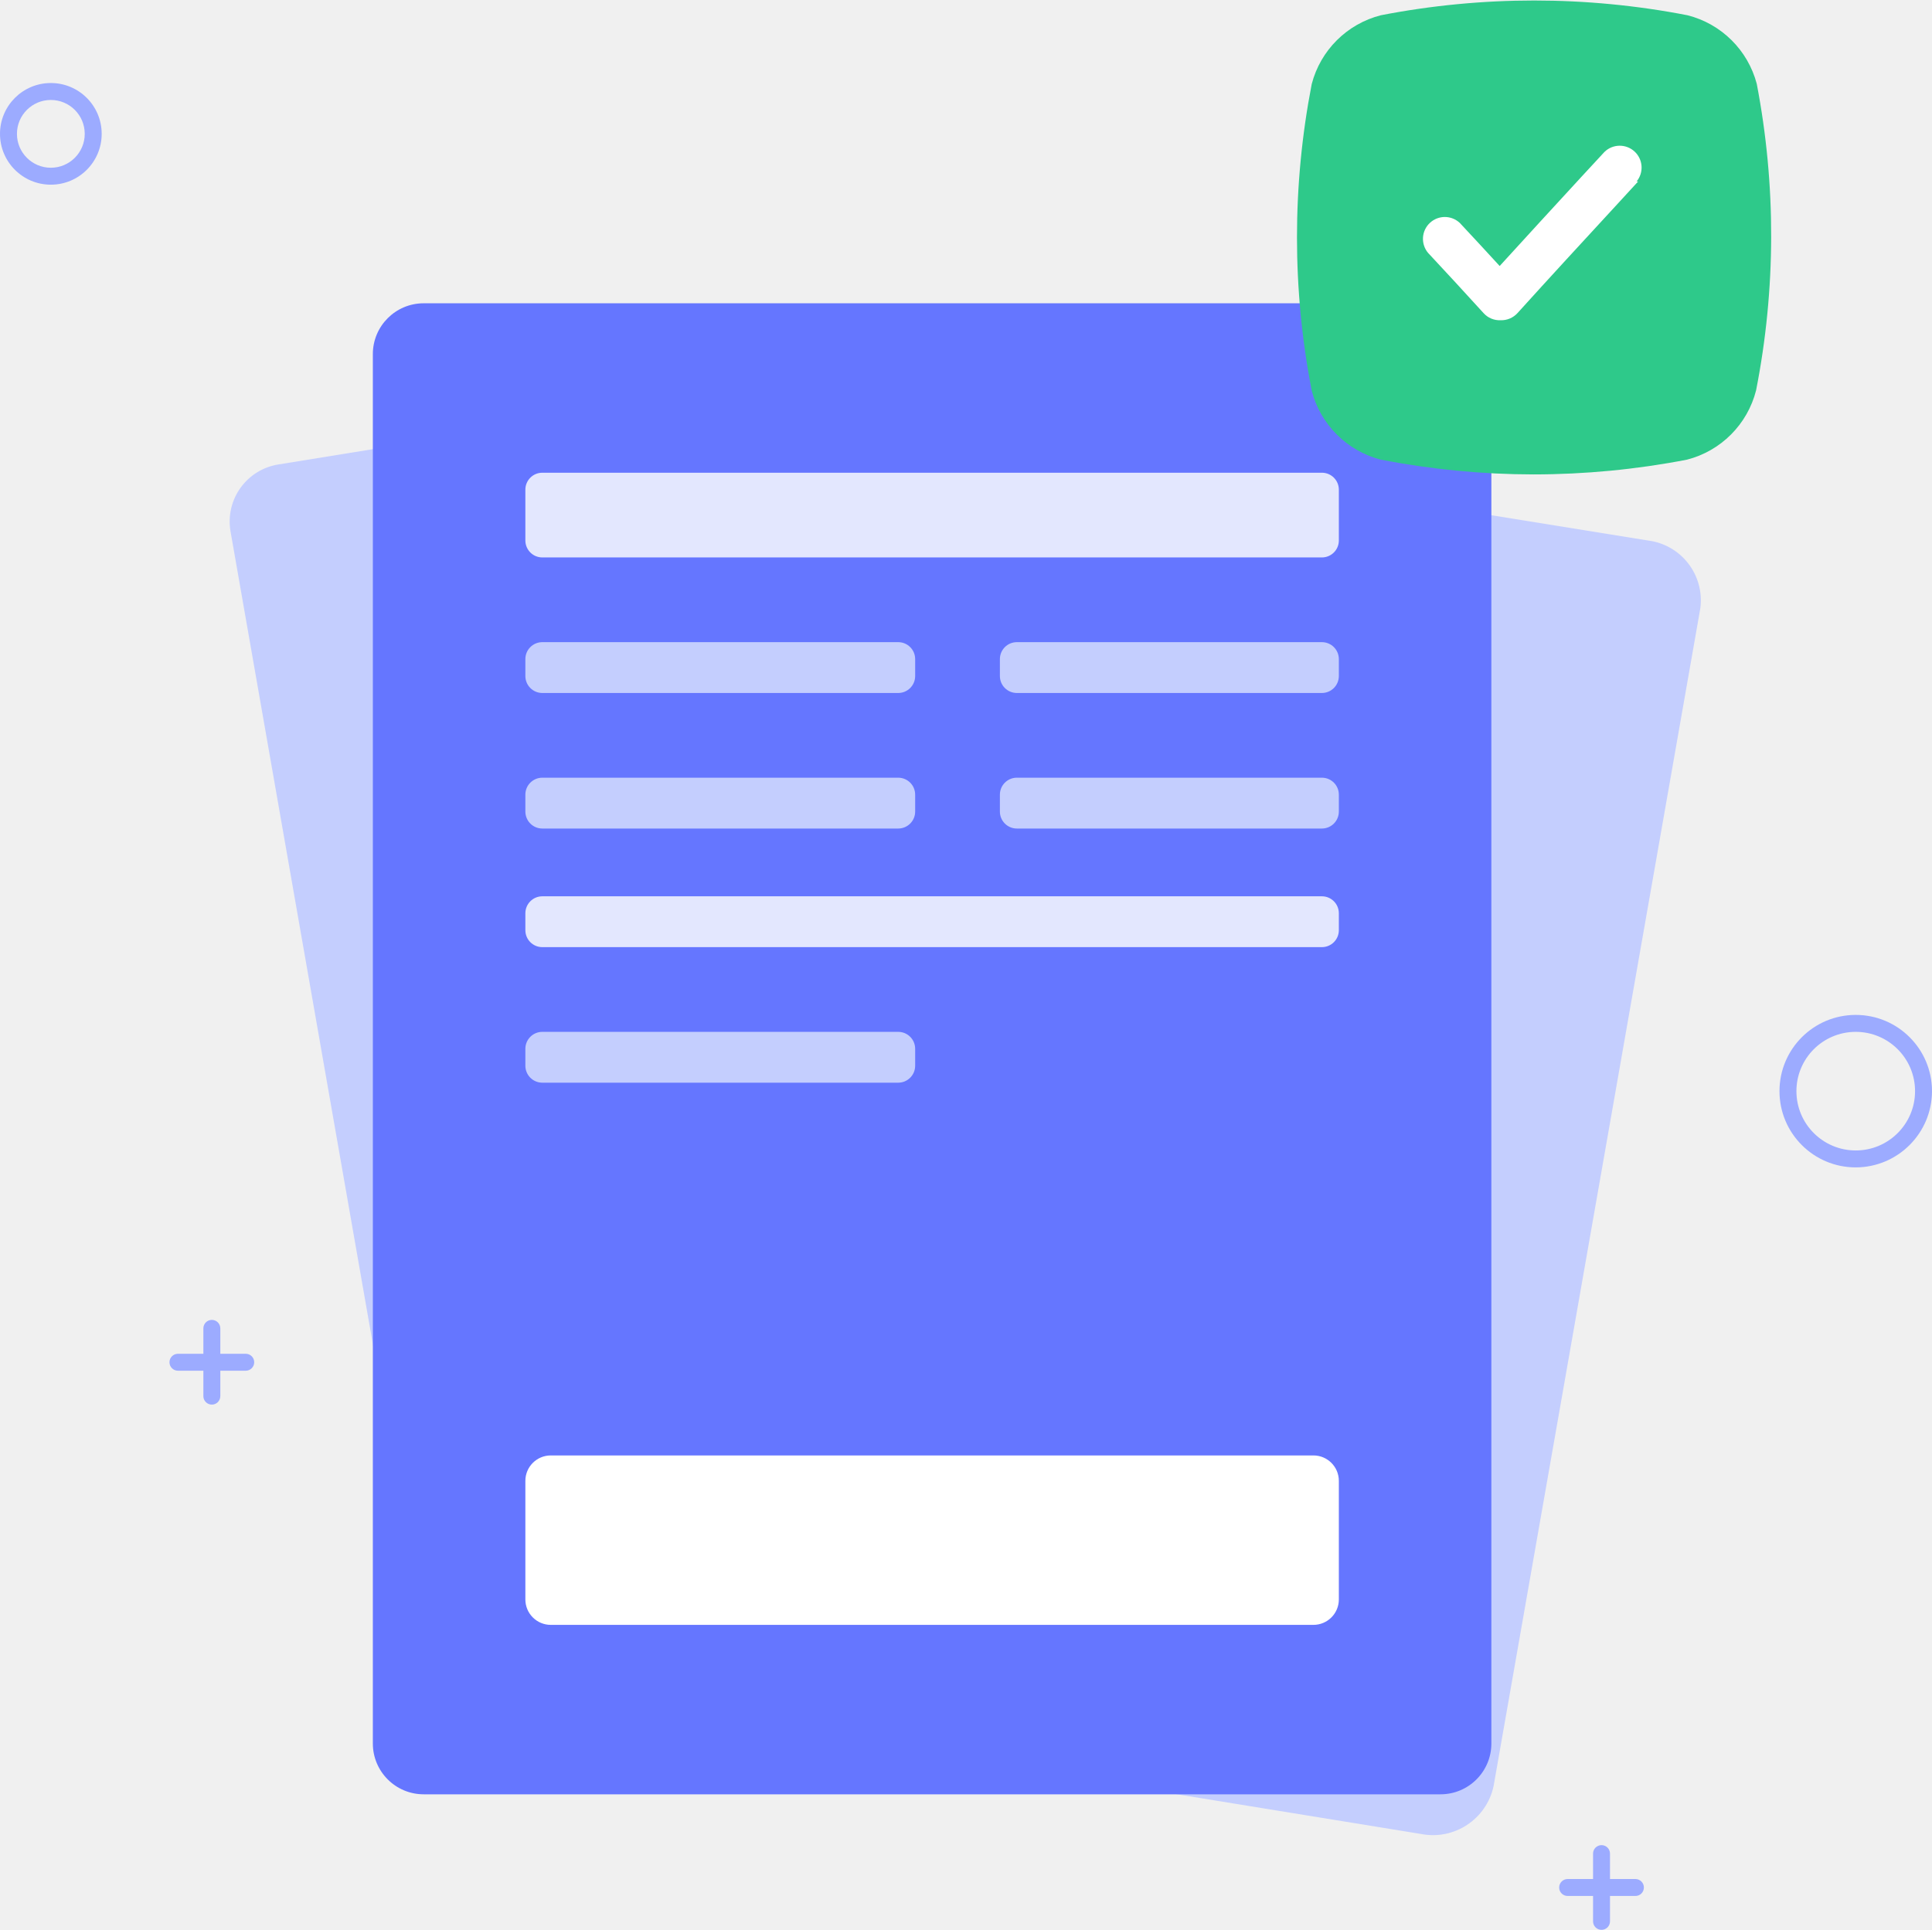
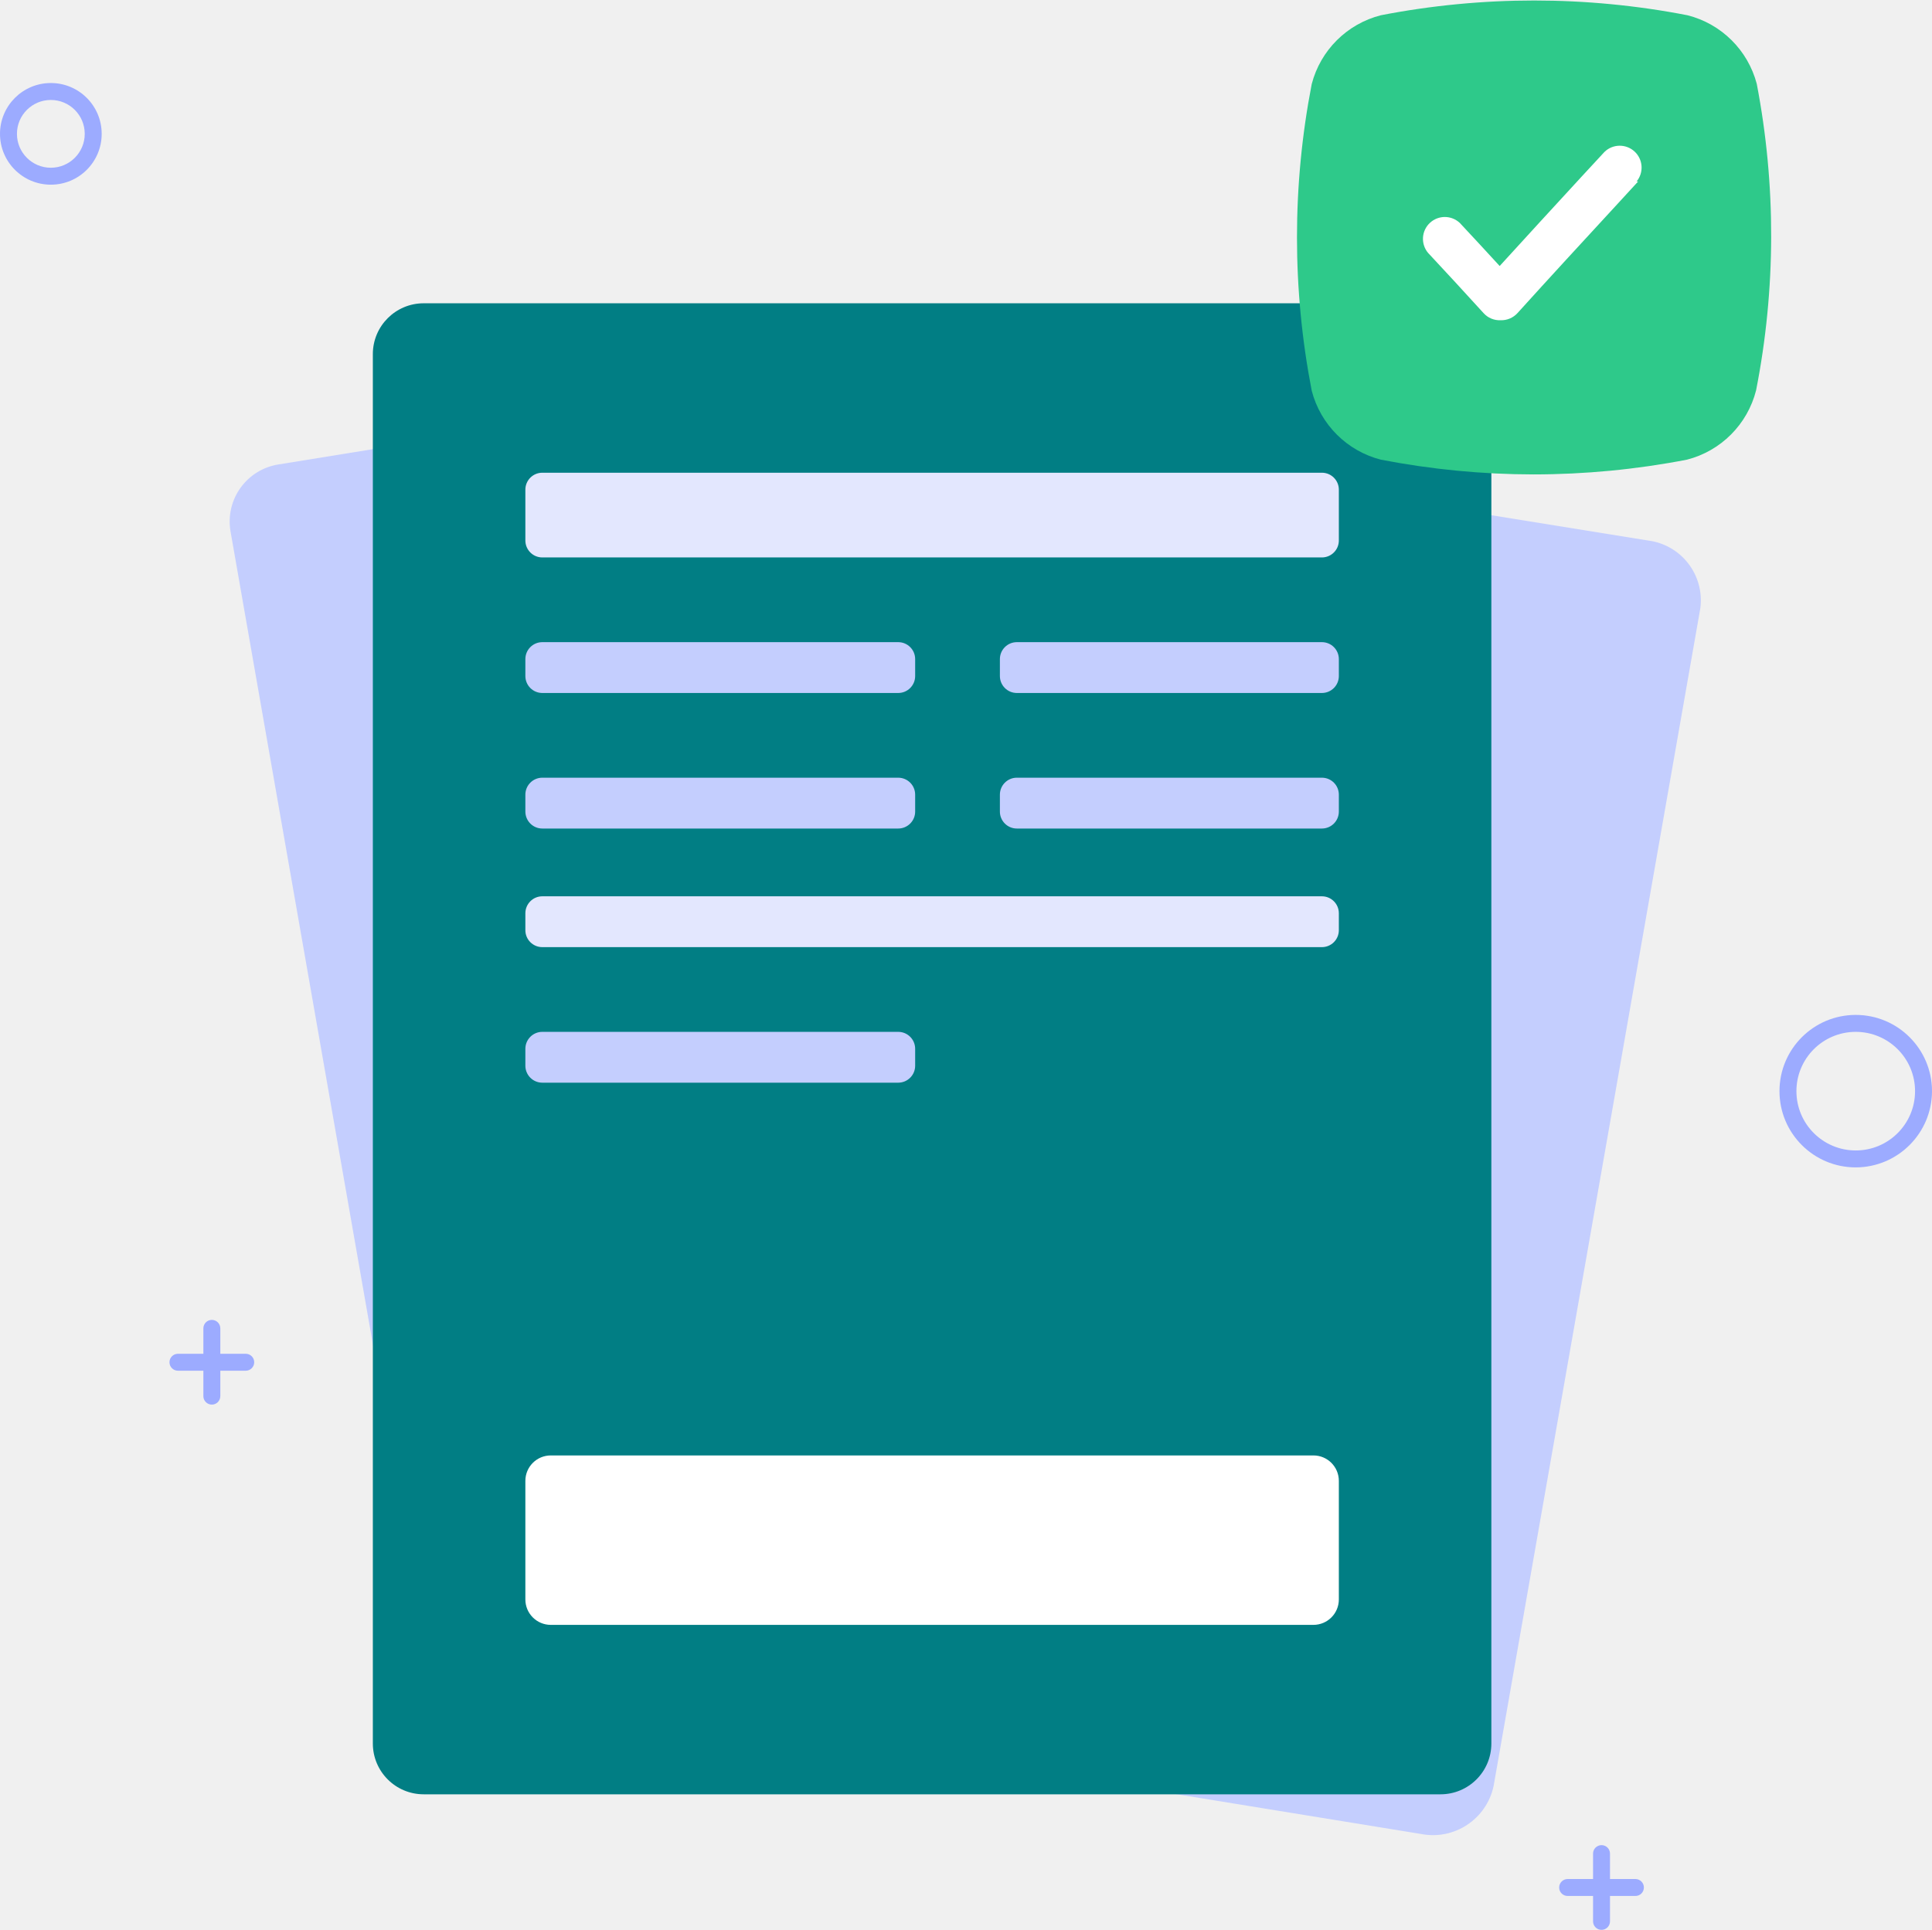
<svg xmlns="http://www.w3.org/2000/svg" viewBox="0 0 114 113.9">
  <path d="M87.84,110.34l-48.31-7.86a3.55,3.55,0,0,1-3.1-4L48.63,29a3.66,3.66,0,0,1,4.29-2.8L101.24,34a3.56,3.56,0,0,1,3.09,4l-12.2,69.52A3.66,3.66,0,0,1,87.84,110.34Z" transform="translate(-4 -2.1)" fill="#c4cefe" />
  <path d="M33.73,105.39,78.66,98.1a3.41,3.41,0,0,0,2.84-3.94L69.4,25.05a3.5,3.5,0,0,0-4-2.82L20.44,29.51a3.41,3.41,0,0,0-2.84,3.94l12.1,69.11A3.52,3.52,0,0,0,33.73,105.39Z" transform="translate(-4 -2.1)" fill="#c4cefe" />
-   <rect x="22" y="17.9" width="66" height="88" rx="3" ry="3" fill="#6576ff" />
+   <rect x="22" y="17.9" width="66" height="88" rx="3" ry="3" fill="#017e84" />
  <rect x="31" y="85.9" width="48" height="10" rx="1.5" ry="1.5" fill="#fff" />
  <rect x="31" y="27.9" width="48" height="5" rx="1" ry="1" fill="#e3e7fe" />
  <rect x="31" y="37.9" width="23" height="3" rx="1" ry="1" fill="#c4cefe" />
  <rect x="59" y="37.9" width="20" height="3" rx="1" ry="1" fill="#c4cefe" />
  <rect x="31" y="45.9" width="23" height="3" rx="1" ry="1" fill="#c4cefe" />
  <rect x="59" y="45.9" width="20" height="3" rx="1" ry="1" fill="#c4cefe" />
  <rect x="31" y="52.9" width="48" height="3" rx="1" ry="1" fill="#e3e7fe" />
  <rect x="31" y="60.9" width="23" height="3" rx="1" ry="1" fill="#c4cefe" />
  <path d="M98.5,116a.5.5,0,0,1-.5-.5V114H96.5a.5.5,0,0,1,0-1H98v-1.5a.5.5,0,0,1,1,0V113h1.5a.5.5,0,0,1,0,1H99v1.5A.5.5,0,0,1,98.5,116Z" transform="translate(-4 -2.1)" fill="#9cabff" />
  <path d="M16.5,85a.5.5,0,0,1-.5-.5V83H14.5a.5.5,0,0,1,0-1H16V80.5a.5.5,0,0,1,1,0V82h1.5a.5.5,0,0,1,0,1H17v1.5A.5.5,0,0,1,16.5,85Z" transform="translate(-4 -2.1)" fill="#9cabff" />
  <path d="M7,13a3,3,0,1,1,3-3A3,3,0,0,1,7,13ZM7,8a2,2,0,1,0,2,2A2,2,0,0,0,7,8Z" transform="translate(-4 -2.1)" fill="#9cabff" />
  <path d="M113.5,71a4.5,4.5,0,1,1,4.5-4.5A4.51,4.51,0,0,1,113.5,71Zm0-8a3.5,3.5,0,1,0,3.5,3.5A3.5,3.5,0,0,0,113.5,63Z" transform="translate(-4 -2.1)" fill="#9cabff" />
  <path d="M107.66,7.05A5.66,5.66,0,0,0,103.57,3,47.45,47.45,0,0,0,85.48,3h0A5.66,5.66,0,0,0,81.4,7.06a47.51,47.51,0,0,0,0,18.1,5.67,5.67,0,0,0,4.08,4.07,47.57,47.57,0,0,0,9,.87,47.78,47.78,0,0,0,9.06-.87,5.66,5.66,0,0,0,4.08-4.09A47.45,47.45,0,0,0,107.66,7.05Z" transform="translate(-4 -2.1)" fill="#2ec98a" />
  <path d="M100.66,12.81l-1.35,1.47c-1.9,2.06-3.88,4.21-5.77,6.3a1.29,1.29,0,0,1-1,.42h0a1.27,1.27,0,0,1-1-.42c-1.09-1.2-2.19-2.39-3.28-3.56a1.29,1.29,0,0,1,1.88-1.76c.78.84,1.57,1.68,2.35,2.54,1.6-1.76,3.25-3.55,4.83-5.27l1.35-1.46a1.29,1.29,0,0,1,1.9,1.74Z" transform="translate(-4 -2.1)" fill="#fff" />
</svg>
